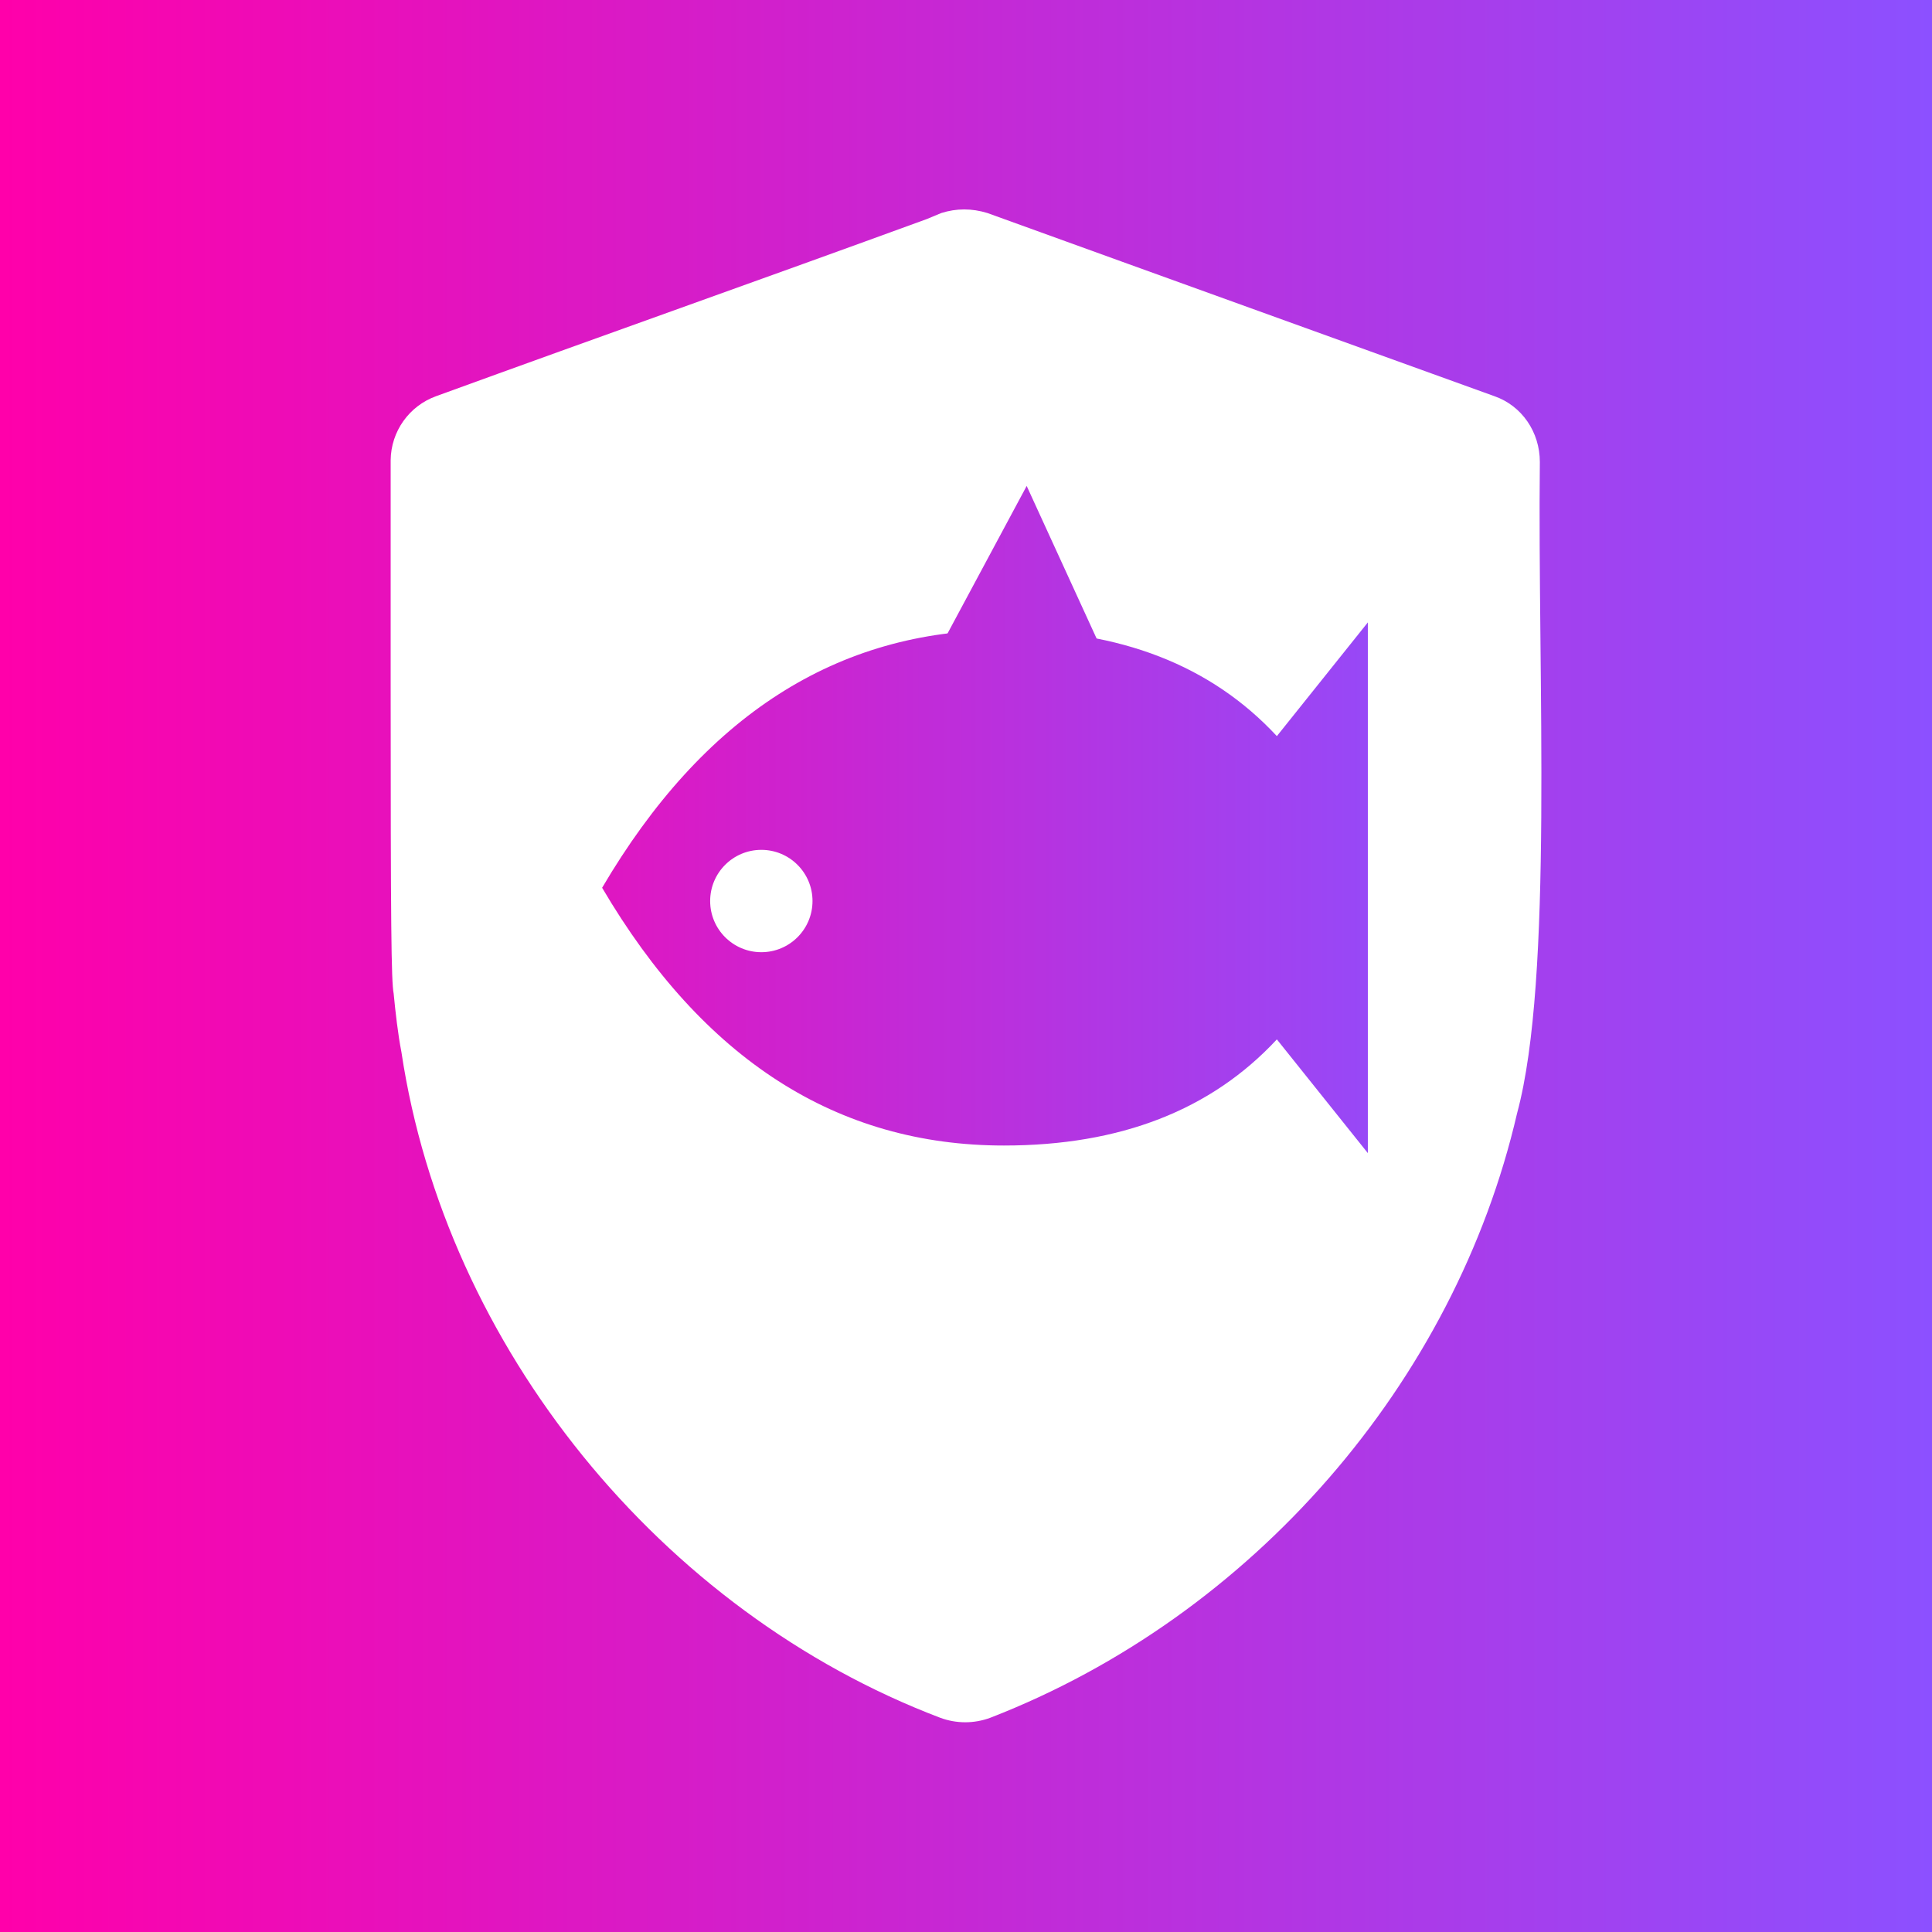
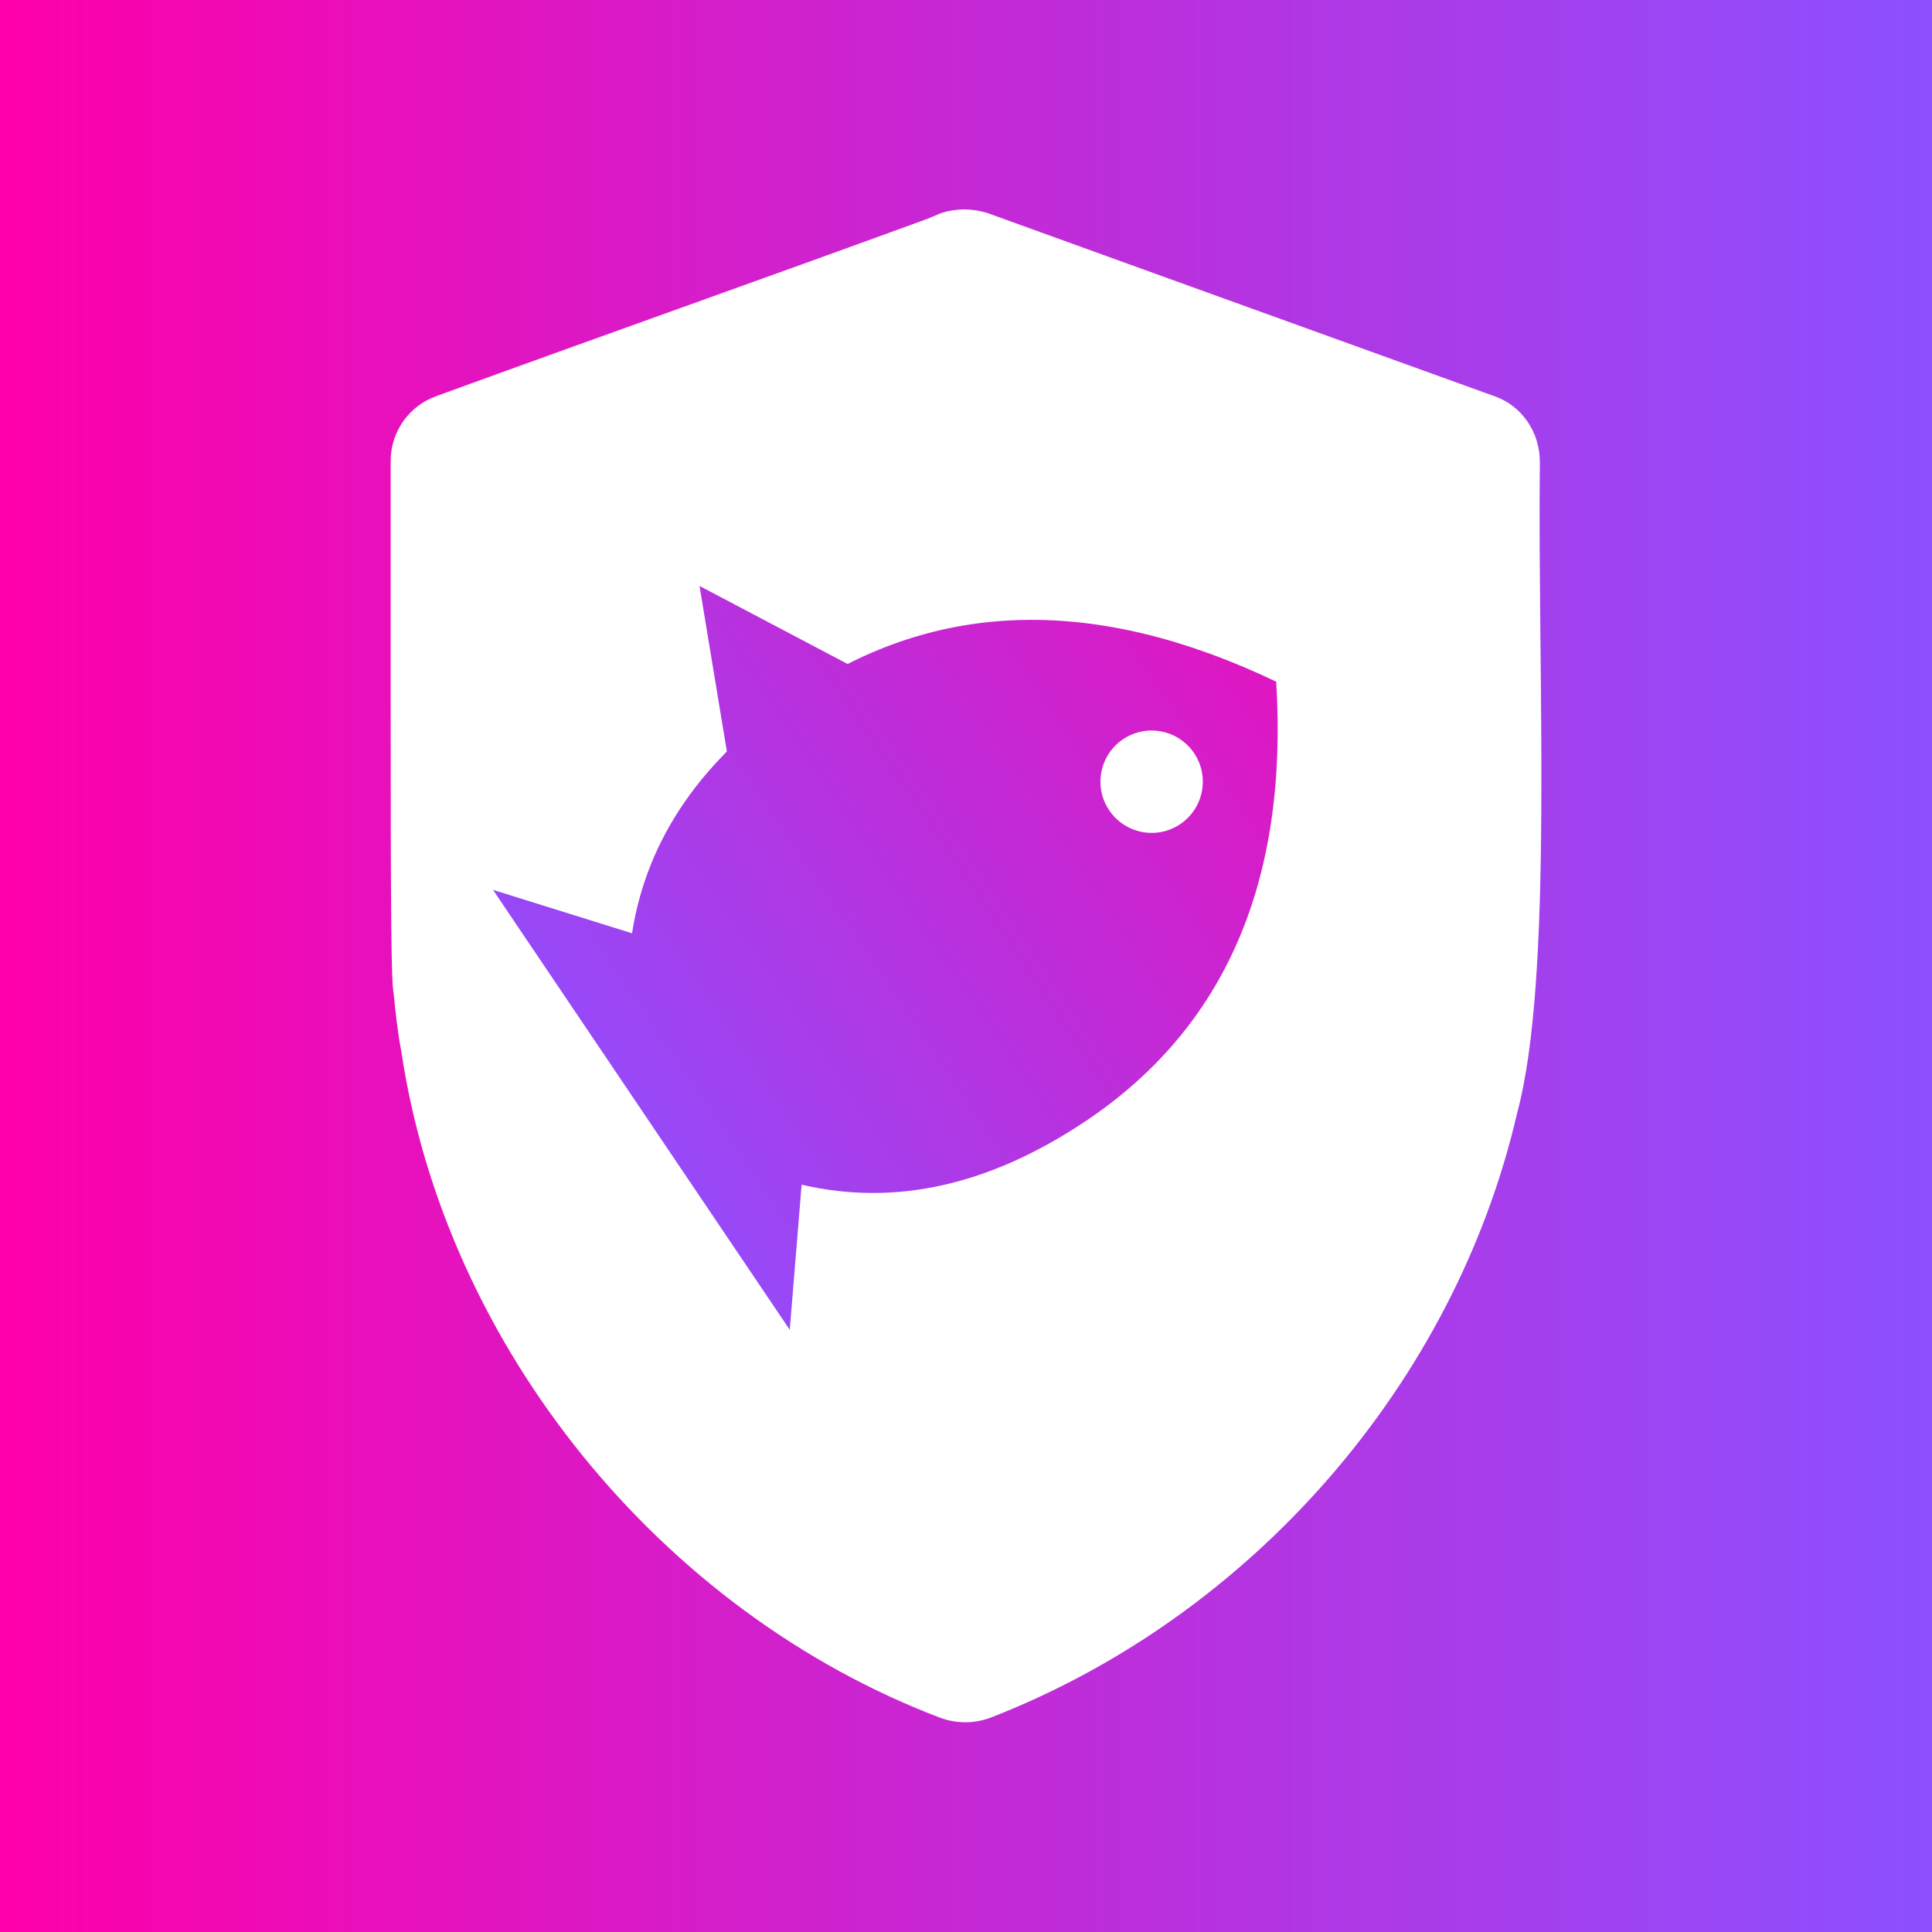
<svg xmlns="http://www.w3.org/2000/svg" viewBox="-6.527 2.221 32.279 32.279" role="img" aria-label="Socket sockeye">
  <defs>
    <linearGradient id="socket-brand-plate" gradientUnits="userSpaceOnUse" x1="-6.527" y1="0" x2="25.753" y2="0">
      <stop offset="0%" stop-color="#ff00aa" />
      <stop offset="100%" stop-color="#8c50ff" />
    </linearGradient>
  </defs>
  <rect data-socket-layer="plate" x="-6.527" y="2.221" width="32.279" height="32.279" fill="url(#socket-brand-plate)" />
  <path data-socket-layer="shield" fill="#ffffff" d="M18.44 8.84c.46.16.76.6.76 1.1-.04 3.58.23 8.63-.38 10.88-1.04 4.5-4.42 8.4-8.8 10.1a1.2 1.2 0 0 1-.84 0C4.52 29.15.92 24.73.18 19.8c-.06-.31-.1-.67-.13-.98-.04-.2-.05-1.14-.05-5.17V9.91a1.15 1.15 0 0 1 .76-1.07c2.8-1.02 5.38-1.93 8.2-2.96l.24-.1q.38-.12.77 0l2.24.81z" />
  <g data-socket-layer="glyph" transform="translate(2.013 9.2) scale(0.63333)">
    <defs>
      <mask id="glyph-cut-0" maskUnits="userSpaceOnUse" x="0" y="0" width="24" height="24">
        <rect width="24" height="24" fill="#ffffff" />
        <path fill="#000000" d="M6.6 11.4a1.35 1.35 0 1 1 0 2.7 1.35 1.35 0 1 1 0-2.7" />
      </mask>
    </defs>
-     <g mask="url(#glyph-cut-0)">
+     <g transform="rotate(-34 12 12) translate(24 0) scale(-1 1)" mask="url(#glyph-cut-0)">
      <path fill="url(#socket-brand-plate)" fill-rule="evenodd" d="M2.4 12.4q4-6.8 10.6-6.8 4.6 0 7.2 2.8l2.4-3v14l-2.4-3q-2.6 2.8-7.2 2.8-6.6 0-10.6-6.8" />
      <path fill="url(#socket-brand-plate)" fill-rule="evenodd" d="m11.4 5.9 2.2-4.1 2.2 4.8Z" />
    </g>
  </g>
</svg>
